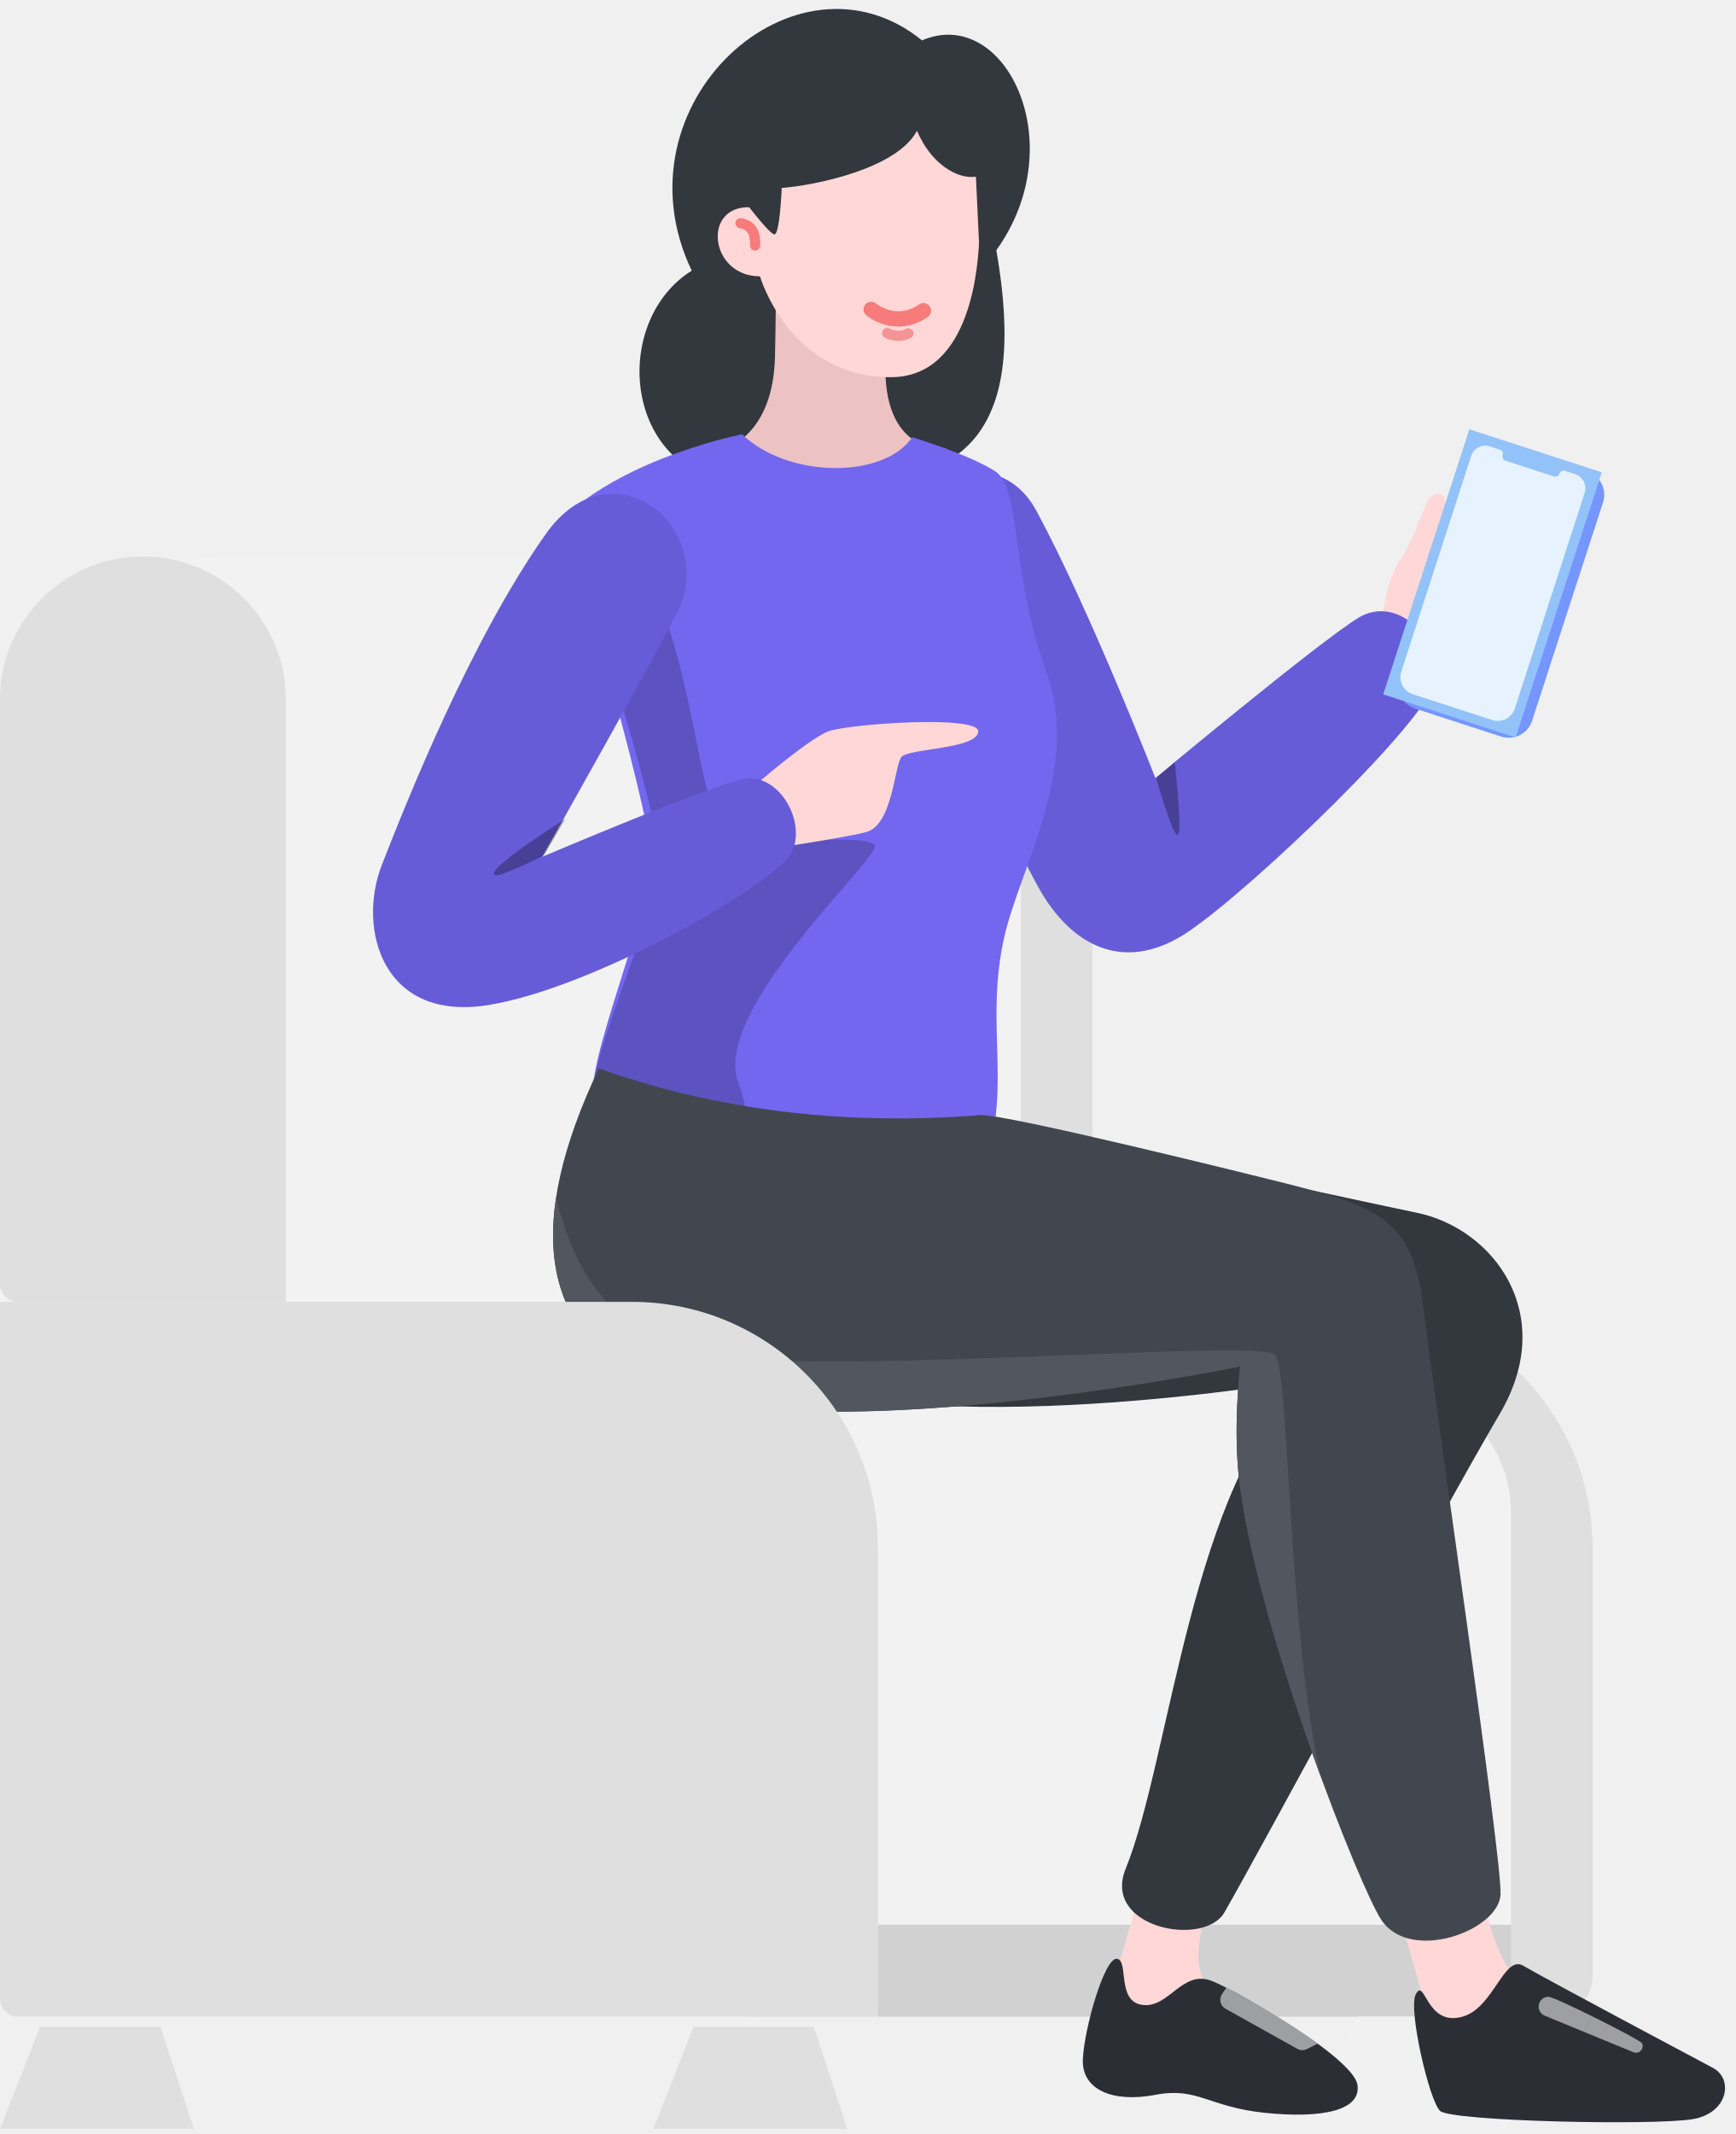
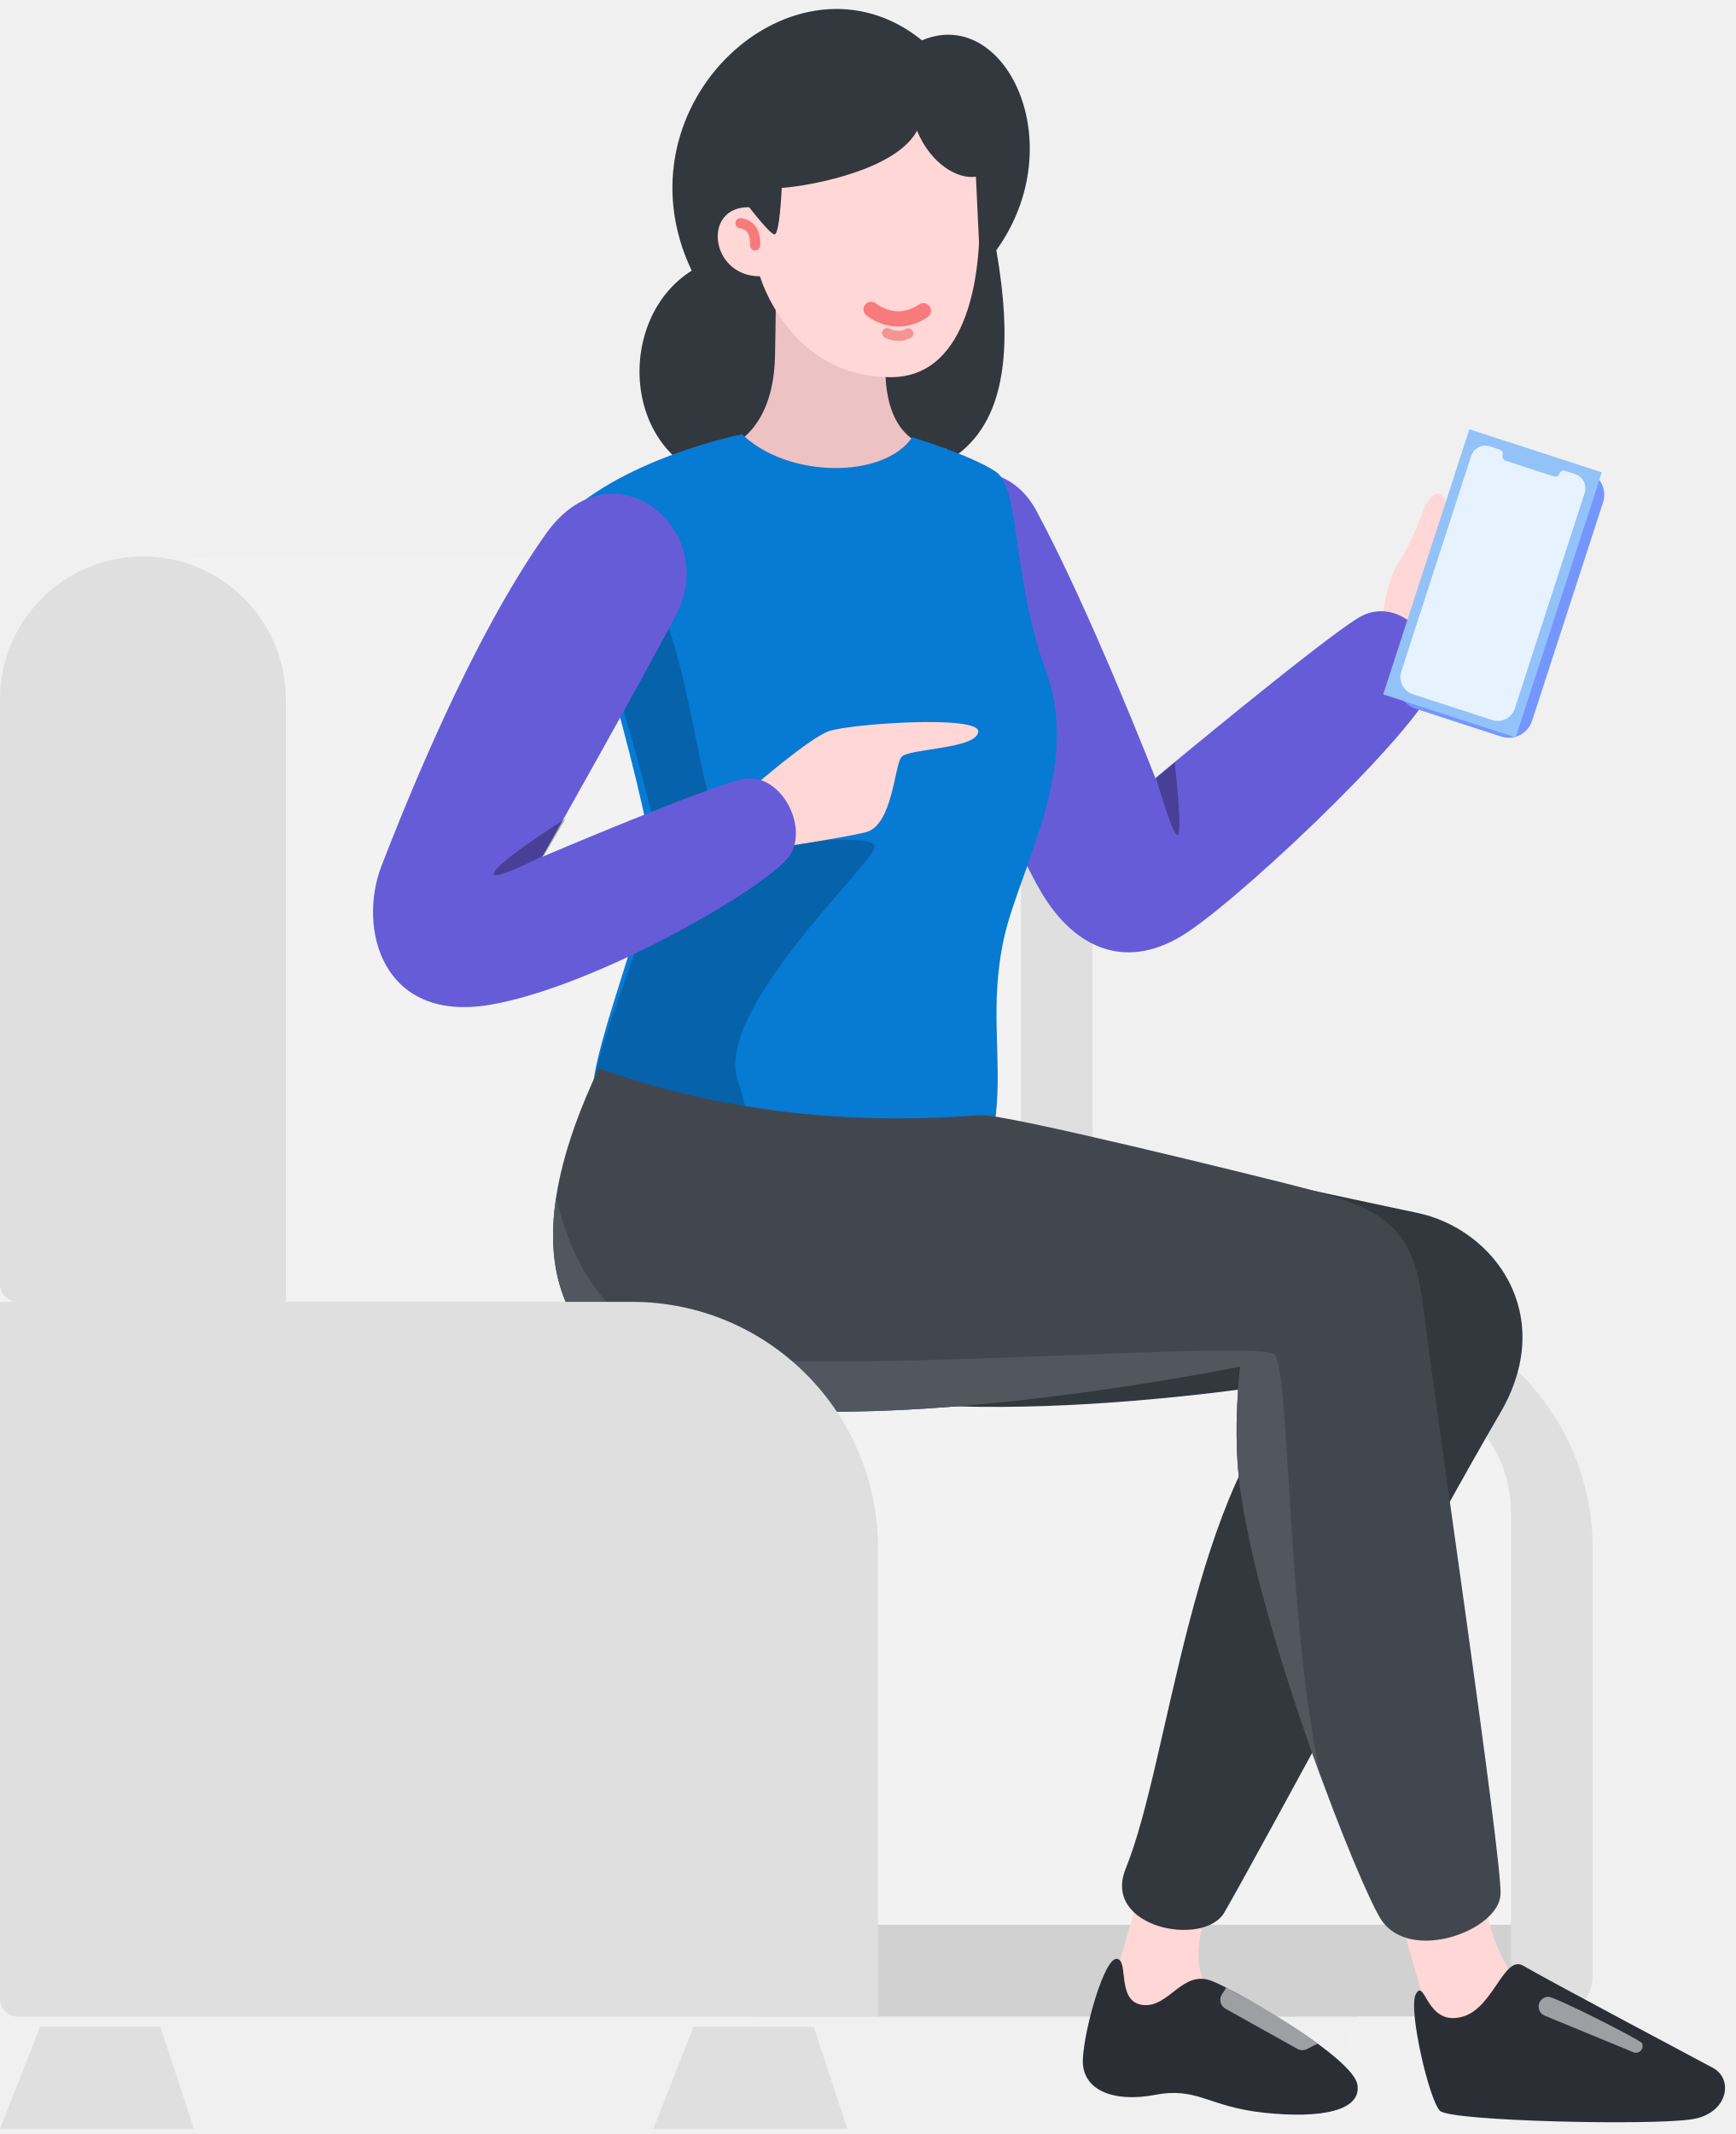
<svg xmlns="http://www.w3.org/2000/svg" width="170px" height="209px" viewBox="0 0 170 209" version="1.1">
  <g id="📝-Pages-New" stroke="none" stroke-width="1" fill="none" fill-rule="evenodd">
    <g id="FAQ" transform="translate(-336, -817)">
      <g id="Illustration" transform="translate(421, 921.5) scale(-1, 1) translate(-421, -921.5) translate(336, 817)">
        <path d="M38.111,127.5 L100,127.5 L100,127.5 L100,193.5 C100,195.709 98.209,197.5 96,197.5 L18,197.5 C15.791,197.5 14,195.709 14,193.5 L14,151.611 C14,138.295 24.795,127.5 38.111,127.5 Z" id="Rectangle" fill="#DFDFDF" />
        <polygon id="Rectangle" fill="#D1D1D1" points="22 188.5 84 188.5 84 197.5 22 197.5" />
        <polygon id="Path" fill="#DFDFDF" points="102.07 198.5 106 208.5 87 208.5 90.293 198.5" />
        <polygon id="Path" fill="#F1F1F1" points="37.07 197.5 41 208.5 22 208.5 25.293 197.5" />
        <polygon id="Path" fill="#DFDFDF" points="166.07 198.5 170 208.5 151 208.5 154.293 198.5" />
        <path d="M86.58,54.796 L100,54.5 L100,54.5 L100,134.5 L63,134.5 L63,78.901 C63,65.792 73.474,55.084 86.58,54.796 Z" id="Rectangle" fill="#DFDFDF" />
        <path d="M94.111,54.5 L148.16,54.5 C160.222,54.5 170,64.278 170,76.34 L170,133.753 C170,134.718 169.218,135.5 168.253,135.5 L70,135.5 L70,135.5 L70,78.611 C70,65.295 80.795,54.5 94.111,54.5 Z" id="Rectangle" fill="#F2F2F2" />
        <path d="M156,54.5 C163.732,54.5 170,60.768 170,68.5 L170,125.753 C170,126.718 169.218,127.5 168.253,127.5 L142,127.5 L142,127.5 L142,68.5 C142,60.768 148.268,54.5 156,54.5 Z" id="Rectangle" fill="#DFDFDF" />
        <path d="M34.6,135.5 L96,135.5 L96,135.5 L96,188.5 L22,188.5 L22,148.1 C22,141.141 27.641,135.5 34.6,135.5 Z" id="Rectangle" fill="#F2F2F2" />
        <g id="Wom1.4" transform="translate(67, 104.5) scale(-1, 1) translate(-67, -104.5) translate(0, 0.5)">
          <g id="Head" transform="translate(26.64127, 0.378756)">
            <path d="M8.147,46.319 C-1.785,44.004 -2.439,30.361 5.112,25.629 C-2.676,9.292 15.333,-6.928 27.669,3.075 C35.756,-0.389 42.476,13.129 34.951,23.628 C38.106,41.654 31.685,46.314 20.109,46.512 L8.147,46.319 Z" id="Path" fill="#33373E" />
            <path d="M8.271,43.06 C8.271,43.06 13.102,41.925 13.27,34.003 C13.437,26.08 13.32,23.376 13.32,23.376 L23.962,23.184 C23.962,23.184 24.078,32.013 24.08,35.207 C24.084,43.785 30.057,43.06 30.057,43.06 C30.057,43.06 28.815,50.016 19.172,50.558 C11.642,50.983 8.271,43.06 8.271,43.06 Z" id="Path" fill="#EDC2C2" />
            <path d="M10.839,19.42 C6.091,19.236 6.866,26.191 11.797,26.182 C11.797,26.182 14.662,36.062 24.607,36.062 C32.684,36.062 33.209,24.546 33.282,22.249 C33.361,19.8 33.371,11.753 33.371,11.753 L10.654,11.742 L10.839,19.42 Z" id="Path" fill="#FFD7D7" />
            <path d="M22.866,28.633 C22.866,28.633 24.498,31.274 27.688,30.334" id="Path" stroke="#F77B7B" stroke-width="1.5" stroke-linecap="round" transform="translate(25.27694, 29.58442) rotate(-18) translate(-25.27694, -29.58442) " />
            <path d="M24.249,31.785 C24.998,32.099 25.708,32.099 26.329,31.738" id="Path" stroke="#F49494" stroke-linecap="round" transform="translate(25.28918, 31.87678) rotate(2) translate(-25.28918, -31.87678) " />
            <path d="M11.057,23.277 C11.356,22.201 11.224,21.261 10.156,20.832" id="Path-8" stroke="#F77B7B" stroke-linecap="round" transform="translate(10.6761, 22.05471) rotate(-13) translate(-10.6761, -22.05471) " />
            <path d="M10.088,18.56 C10.088,18.56 12.69,22.055 13.217,22.073 C13.744,22.092 13.929,17.529 13.929,17.529 C17.121,17.285 25.199,15.675 27.18,11.924 C28.564,15.234 31.212,16.703 32.951,16.421 L33.281,23.452 L34.093,9.317 L9.451,9.317 L10.088,18.56 Z" id="Path" fill="#33373E" />
          </g>
          <g id="LLeg" transform="translate(30.04037, 107.25)">
            <path d="M53.497,75.9 C53.497,75.9 49.238,84.508 52.729,87.221 C56.226,89.934 65.463,95.019 65.463,95.019 L40.992,93.48 L46.431,74.705 L53.497,75.9 Z" id="Path" fill="#FFD7D7" />
            <path d="M43.359,84.092 C44.567,84.233 43.277,88.302 45.892,88.612 C48.501,88.921 49.769,85.066 52.731,86.288 C55.692,87.51 66.492,93.828 66.917,96.411 C67.347,98.994 63.324,99.754 57.805,99.17 C52.287,98.587 51.27,96.623 47.128,97.414 C42.99,98.205 39.891,96.944 40.027,93.919 C40.164,90.894 42.151,83.951 43.359,84.092 Z" id="Path" fill="#2B2E35" />
            <path d="M54.081,86.915 L53.655,87.554 C53.349,88.014 53.473,88.635 53.933,88.941 C53.954,88.956 53.977,88.969 54,88.982 L61.038,92.913 C61.329,93.075 61.681,93.082 61.978,92.931 L63.023,92.401 L63.023,92.401 C61.243,91.111 59.788,90.141 58.18,89.189 C56.945,88.459 55.578,87.706 54.081,86.915 Z" id="Path-14" fill-opacity="0.541" fill="#FFFFFF" />
            <path d="M16.635,0.026 C24.043,0.357 65.276,9.483 72.767,11.034 C80.258,12.584 86.591,20.974 80.879,30.689 C74.463,41.595 57.909,72.567 53.889,79.549 C51.9,83.005 41.864,81.067 44.221,75.267 C48.616,64.455 50.657,37.292 61.861,27.388 C61.861,27.388 24.181,33.951 7.905,26.434 C-3.924,20.969 -1.248,-0.775 16.635,0.026 Z" id="Path" fill="#33373E" />
          </g>
          <g id="LArm" transform="translate(52.38391, 45.76)">
            <path d="M46.782,17.675 C46.782,17.675 46.699,11.643 48.807,8.49 C50.916,5.338 50.999,1.989 52.595,2.099 C54.191,2.208 52.611,9.992 52.611,9.992 C52.611,9.992 54.636,9.218 56.09,8.239 C57.545,7.26 61.955,2.432 62.986,3.288 C64.734,4.745 61.919,12.967 60.386,14.61 C58.848,16.255 50.445,21.661 50.445,21.661 L46.782,17.675 Z" id="Path" fill="#FFD7D7" />
            <path d="M1.256,14.061 C4.702,22.06 11.012,36.754 13.613,41.138 C16.873,46.628 22.014,49.047 28.033,44.973 C34.357,40.693 51.771,23.999 52.282,20.217 C52.788,16.435 48.526,11.898 44.669,14.247 C40.812,16.596 24.787,29.942 24.787,29.942 C24.787,29.942 18.32,13.351 13.117,3.74 C8.611,-4.575 -3.99,1.9 1.256,14.061 Z" id="Path" fill="#675CD7" />
            <path d="M24.854,29.951 C26.012,33.882 26.726,35.733 26.997,35.506 C27.268,35.278 27.164,32.913 26.687,28.41 L24.854,29.951 Z" id="Path" fill-opacity="0.303" fill="#000000" />
          </g>
          <g id="PhoneMini4" transform="translate(110.3976, 56.90821) scale(-1, 1) rotate(-18) translate(-110.3976, -56.90821) translate(102.3976, 42.40821)">
            <g id="Group-3" transform="translate(0, 0)">
              <path d="M2.834,1.009 L11.674,1.009 C12.999,1.009 14.074,2.083 14.074,3.409 L14.074,25.909 C14.074,27.234 12.999,28.309 11.674,28.309 L2.834,28.309 C1.509,28.309 0.434,27.234 0.434,25.909 L0.434,3.409 C0.434,2.083 1.509,1.009 2.834,1.009 Z" id="Rectangle" fill="#7596FF" fill-rule="nonzero" />
              <rect id="Rectangle" fill="#93C2F9" x="1.461" y="0.65" width="13.64" height="27.3" />
              <path d="M3.899,1.625 L4.934,1.625 C5.145,1.625 5.32,1.777 5.356,1.977 L5.363,2.055 C5.363,2.292 5.555,2.484 5.793,2.484 L10.781,2.484 C10.991,2.484 11.167,2.332 11.203,2.132 L11.21,2.055 C11.21,1.817 11.402,1.625 11.639,1.625 L12.669,1.625 C13.433,1.625 14.06,2.214 14.121,2.964 L14.126,3.085 L14.126,3.085 L14.106,25.285 C14.104,26.254 13.319,27.038 12.351,27.04 L4.167,27.04 C3.241,27.041 2.482,26.323 2.418,25.412 L2.413,25.287 C2.413,25.286 2.413,25.285 2.415,25.285 L2.434,3.09 C2.435,2.281 3.091,1.625 3.899,1.625 Z" id="Rectangle" fill="#E6F3FF" fill-rule="nonzero" />
            </g>
          </g>
          <g id="Body" transform="translate(19.19922, 42.03301)">
-             <path d="M0,8.15 C0,8.15 8.305,35.978 8.551,41.246 C8.797,46.514 1.758,61.997 2.957,65.911 C5.72,74.954 40.995,78.848 42.343,66.682 C42.971,61.009 41.663,55.917 43.17,49.231 C44.672,42.546 50.709,32.612 47.285,23.271 C43.861,13.931 44.778,5.29 42.329,3.657 C39.88,2.024 34.156,0.289 34.156,0.289 C31.372,4.389 21.973,4.329 17.489,-4.61852778e-14 C17.489,-4.61852778e-14 6.348,2.163 0,8.15 Z" id="Path" fill="#7367F0" />
+             <path d="M0,8.15 C0,8.15 8.305,35.978 8.551,41.246 C8.797,46.514 1.758,61.997 2.957,65.911 C5.72,74.954 40.995,78.848 42.343,66.682 C42.971,61.009 41.663,55.917 43.17,49.231 C44.672,42.546 50.709,32.612 47.285,23.271 C43.861,13.931 44.778,5.29 42.329,3.657 C39.88,2.024 34.156,0.289 34.156,0.289 C31.372,4.389 21.973,4.329 17.489,-4.61852778e-14 C17.489,-4.61852778e-14 6.348,2.163 0,8.15 Z" id="Path" fill="#077AD3" />
            <path d="M7.442,12.657 C12.978,21.448 12.961,36.755 15.934,38.76 C18.907,40.764 30.479,38.797 30.479,40.385 C30.479,41.972 14.488,56.522 17.113,63.477 C18.487,67.119 18.115,70.377 15.994,73.251 L15.302,73.1 C9.002,71.675 3.936,69.117 2.957,65.911 C1.758,61.997 9.609,46.514 9.363,41.246 C9.154,36.774 2.553,16.046 0.563,9.882 C2.183,7.021 4.476,7.946 7.442,12.657 Z" id="Path" fill-opacity="0.199" fill="#000000" />
          </g>
          <g id="RArm" transform="translate(0, 47.85625)">
            <path d="M36.081,30.158 C36.081,30.158 43.076,23.962 45.217,23.243 C47.359,22.524 59.9,21.661 59.821,23.285 C59.731,25.026 52.995,24.926 52.297,25.782 C51.599,26.638 51.44,32.491 48.802,33.148 C46.169,33.805 38.275,34.938 38.275,34.938 L36.081,30.158 Z" id="Path" fill="#FFD7D7" />
            <path d="M17.471,3.926 C10.102,14.334 3.81,30.189 1.395,36.371 C-1.021,42.552 1.416,51.876 12.036,50.045 C22.637,48.22 39.504,38.3 41.37,35.406 C43.237,32.513 40.401,27.247 36.831,27.937 C33.523,28.574 17.116,35.556 17.116,35.556 C17.116,35.556 27.672,16.832 30.249,11.813 C34.554,3.431 23.963,-5.246 17.471,3.926 Z" id="Path" fill="#675CD7" />
            <path d="M17.283,35.428 C13.598,37.26 11.98,37.792 12.429,37.024 C12.879,36.255 15.2,34.521 19.393,31.821 L17.283,35.428 Z" id="Path" fill-opacity="0.303" fill="#000000" />
          </g>
          <g id="RLeg" transform="translate(17.86184, 104)">
            <path d="M91.408,79.495 C91.408,79.495 91.279,89.628 99.622,93.416 C107.96,97.204 113.9,96.976 113.144,99.904 C112.388,102.833 90.686,102.714 88.659,100.424 C86.932,98.476 83.176,80.333 82.141,81.72 L91.408,79.495 Z" id="Path" fill="#FFD7D7" />
            <path d="M84.807,90.837 C85.739,89.036 85.797,94.103 89.472,92.987 C92.454,92.08 93.474,86.893 95.358,88.029 C97.243,89.165 113.83,97.974 113.925,98.027 C115.967,99.128 115.397,102.463 111.947,103.045 C108.114,103.692 88.254,103.257 87.189,102.234 C86.123,101.212 84.06,92.282 84.807,90.837 Z" id="Path" fill="#2B2E35" />
            <path d="M97.812,91.059 C97.812,91.059 97.812,91.059 97.812,91.059 C97.28,91.059 96.849,91.49 96.849,92.022 C96.849,92.412 97.084,92.764 97.445,92.912 L106.135,96.493 C106.468,96.63 106.849,96.471 106.986,96.139 C107.056,95.968 107.051,95.775 106.971,95.609 C106.971,95.609 106.971,95.609 106.971,95.609 C106.809,95.271 98.437,91.059 97.812,91.059 Z" id="Path-14" fill-opacity="0.541" fill="#FFFFFF" />
            <path d="M4.789,0.143 C-2.392,15.318 -0.936,25.511 9.154,30.722 C23.792,38.281 67.612,29.341 67.612,29.341 C67.612,29.341 66.829,35.65 67.612,41.277 C69.657,55.972 79.383,80.456 81.441,83.533 C84.286,87.787 92.955,84.579 93.118,81.036 C93.282,77.494 86.583,32.251 85.565,23.623 C84.552,14.995 81.352,13.742 72.008,11.383 C69.862,10.842 44.476,4.528 42.151,4.712 C28.829,5.766 16.375,4.243 4.789,0.143 Z" id="Path" fill="#42474F" />
            <path d="M16.595,28.373 C31.087,29.998 69.453,26.648 70.994,28.17 C72.465,29.624 72.22,54.905 75.52,69.538 L75.018,68.156 C71.914,59.53 68.692,49.038 67.612,41.277 C66.829,35.65 67.612,29.341 67.612,29.341 L65.845,29.683 C57.515,31.249 22.035,37.374 9.154,30.722 C2.175,27.118 -0.673,21.13 0.61,12.759 C2.819,22.221 8.148,27.426 16.595,28.373 Z" id="Path" fill="#52565E" />
          </g>
        </g>
        <path d="M108.111,127.5 L170,127.5 L170,127.5 L170,195.753 C170,196.718 169.218,197.5 168.253,197.5 L84,197.5 L84,197.5 L84,151.611 C84,138.295 94.795,127.5 108.111,127.5 Z" id="Rectangle" fill="#DFDFDF" />
      </g>
    </g>
  </g>
</svg>
